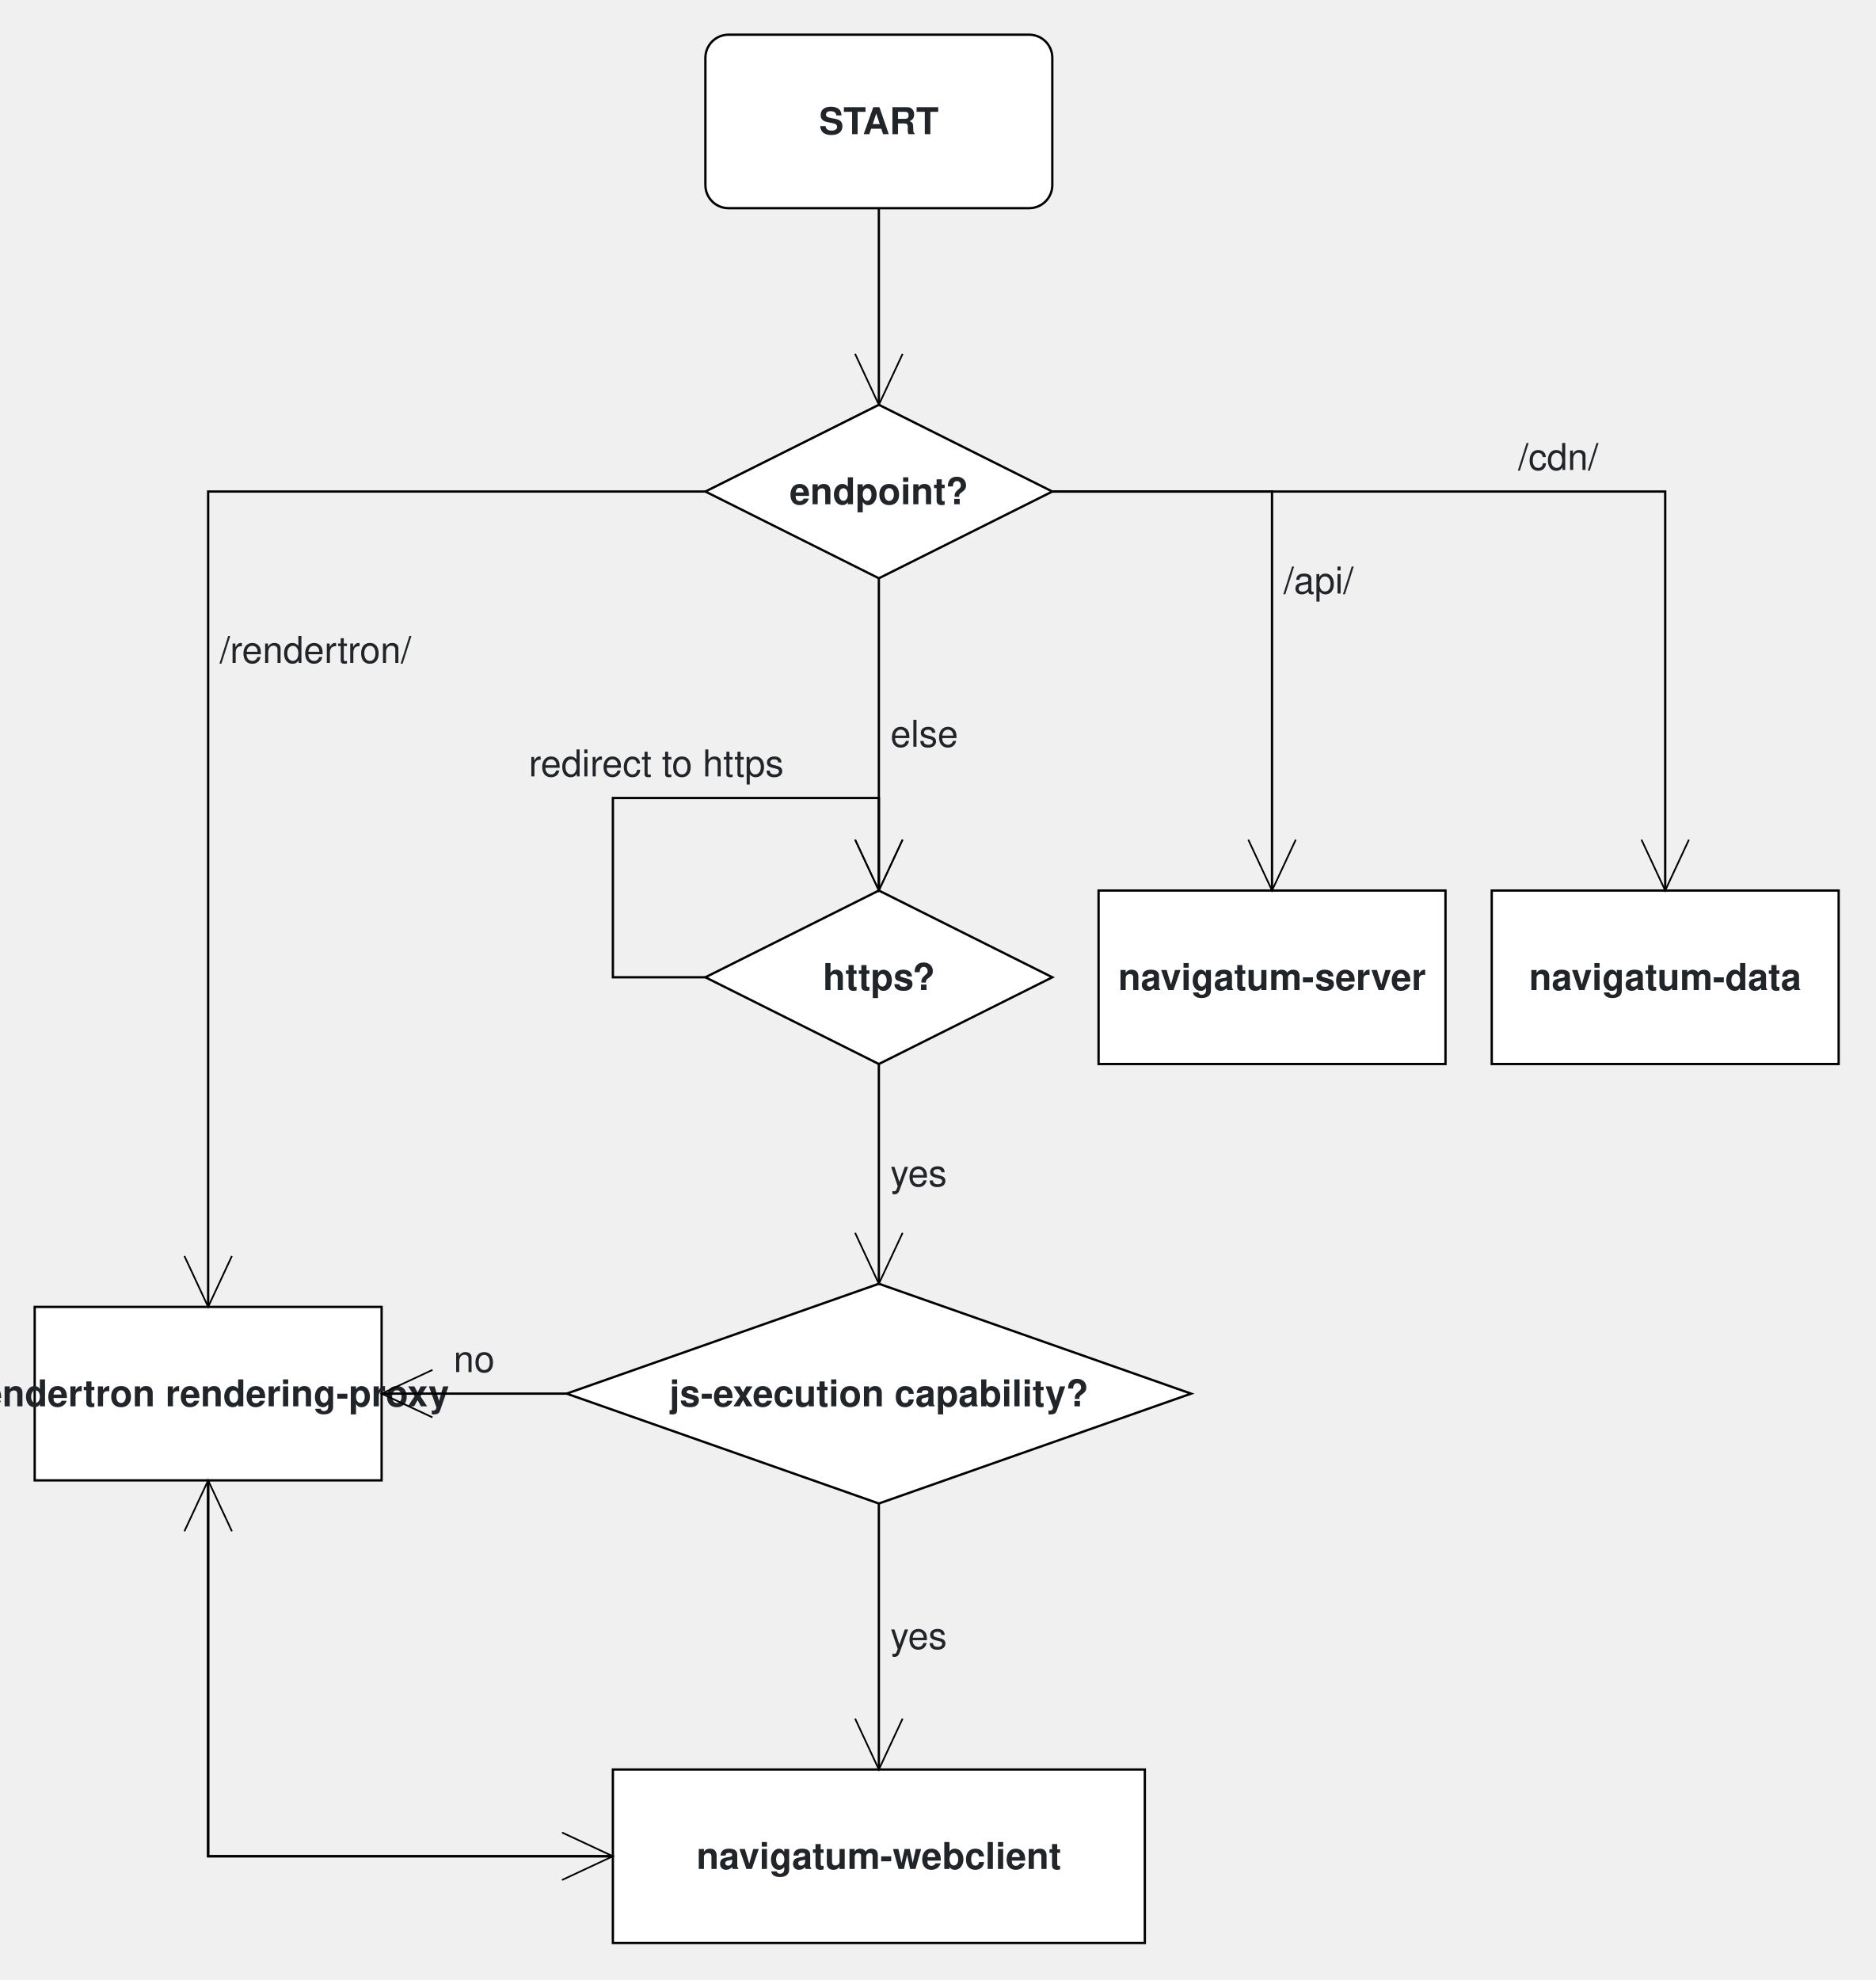
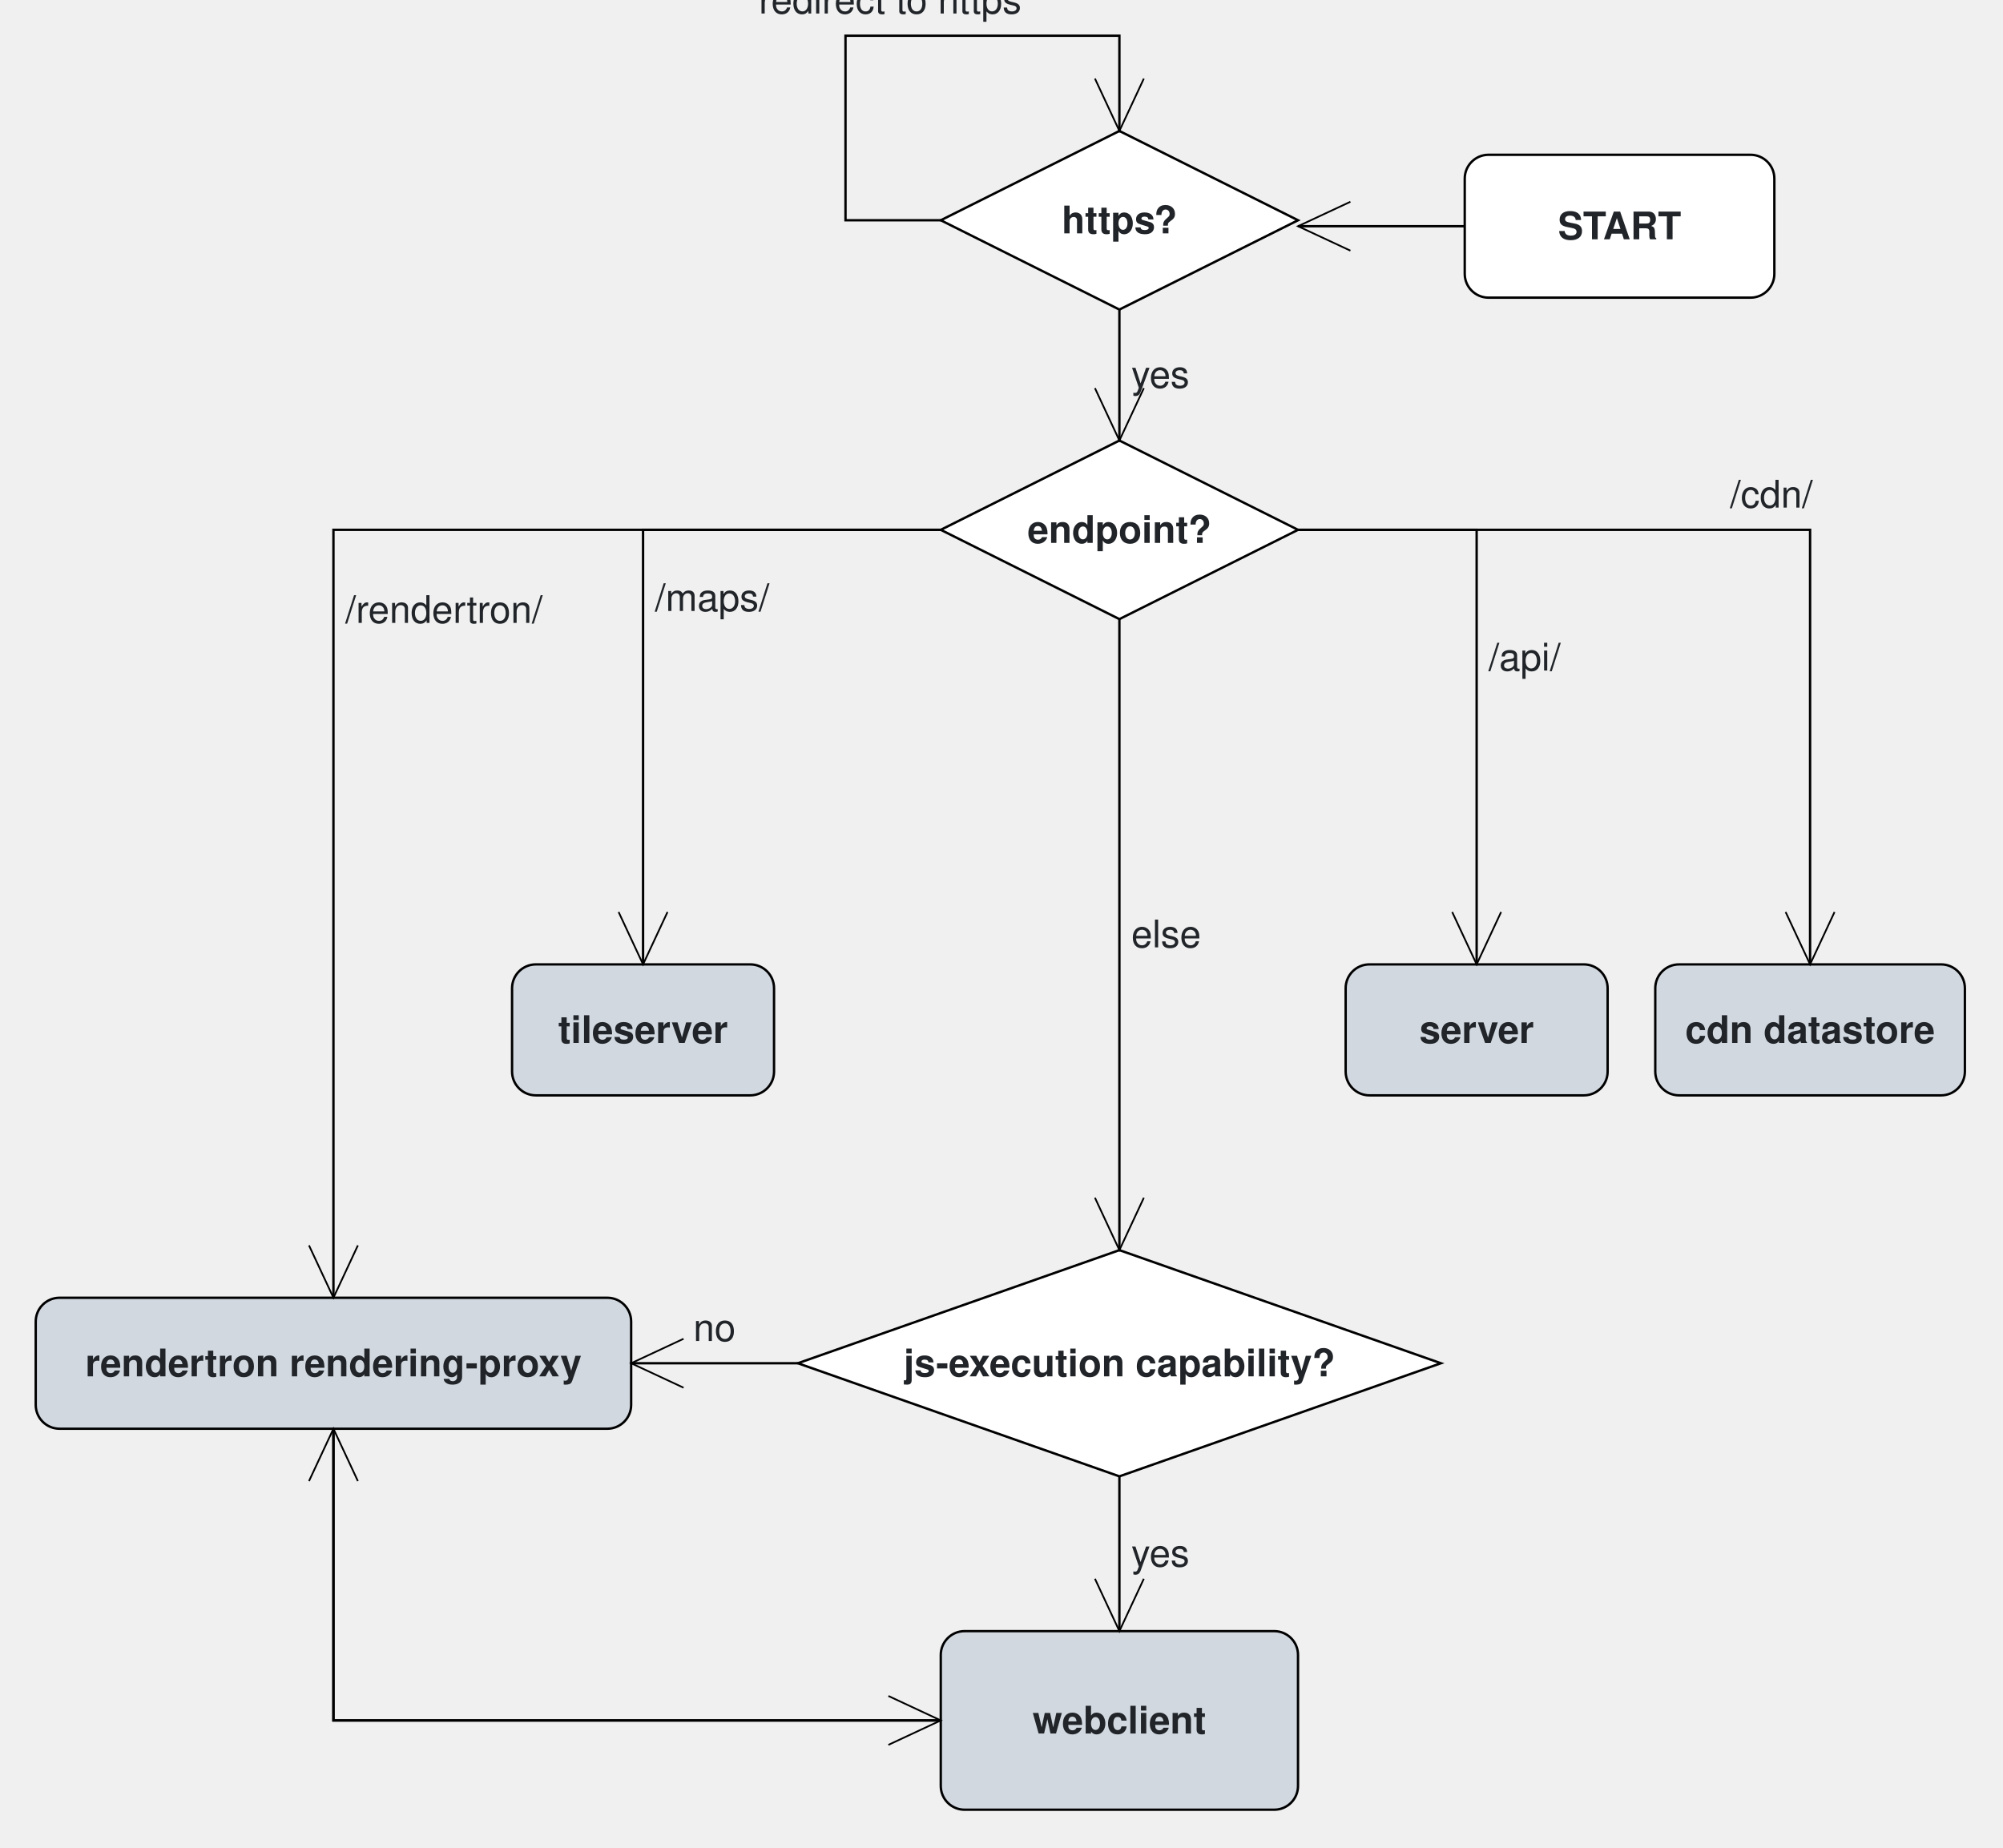
- <svg xmlns="http://www.w3.org/2000/svg" width="811" height="856" fill="#fff">
+ <svg xmlns="http://www.w3.org/2000/svg" width="841" height="776" fill="#ffffff">
  <defs>
-     <style>text{fill:#212529;font-family:Helvetica Neue,Helvetica,Arial,sans-serif;font-size:16px}marker,text{fill-opacity:1}*{overflow:visible}</style>
+     <style>
+   text {
+     fill: #212529;
+     font-family: Helvetica Neue, Helvetica, Arial, sans-serif;
+     font-size: 16px;
+   }
+ 
+   marker, text {
+     fill-opacity: 1;
+   }
+ 
+   * {
+     overflow: visible;
+   }
+ </style>
  </defs>
-   <svg width="150" height="75" x="305" y="15" fill="#fff" class="START">
+   <svg x="615" y="65" width="130" height="60" class="START" fill="#ffffff">
    <g>
-       <rect width="100%" height="100%" stroke="#000" rx="10" ry="10" />
-       <text width="150" height="75" x="75" y="37.5" font-weight="bold" pointer-events="none" text-anchor="middle">
-         <tspan x="75" dy="5.5">START</tspan>
+       <rect rx="10" ry="10" width="100%" height="100%" stroke="black" fill="white" class="sc-iBkjds iopFig" />
+       <text x="65" y="30" text-anchor="middle" width="130" height="60" font-weight="bold" pointer-events="none">
+         <tspan x="65" dy="5.5">START</tspan>
      </text>
    </g>
  </svg>
-   <svg width="150" height="75" x="305" y="175" fill="#fff" class="endpoint?">
+   <svg x="395" y="185" width="150" height="75" class="endpoint?" fill="#ffffff">
    <g>
-       <polyline stroke="#000" points="75 0 150 37.5 75 75 0 37.5 75 0" />
-       <text width="150" height="75" x="75" y="37.5" font-weight="bold" pointer-events="none" text-anchor="middle">
+       <polyline points="75 0, 150 37.5, 75 75, 0 37.5, 75 0" stroke="black" fill="white" class="sc-eCYdqJ jFihFV" />
+       <text x="75" y="37.5" text-anchor="middle" width="150" height="75" font-weight="bold" pointer-events="none">
        <tspan x="75" dy="5.5">endpoint?</tspan>
      </text>
    </g>
  </svg>
-   <svg width="150" height="75" x="305" y="385" fill="#fff" class="https?">
+   <svg x="395" y="55" width="150" height="75" class="https?" fill="#ffffff">
    <g>
-       <polyline stroke="#000" points="75 0 150 37.5 75 75 0 37.5 75 0" />
-       <text width="150" height="75" x="75" y="37.5" font-weight="bold" pointer-events="none" text-anchor="middle">
+       <polyline points="75 0, 150 37.5, 75 75, 0 37.5, 75 0" stroke="black" fill="white" class="sc-eCYdqJ jFihFV" />
+       <text x="75" y="37.5" text-anchor="middle" width="150" height="75" font-weight="bold" pointer-events="none">
        <tspan x="75" dy="5.5">https?</tspan>
      </text>
    </g>
  </svg>
-   <svg width="150" height="75" x="645" y="385" fill="#fff" class="navigatum-data">
+   <svg x="335" y="525" width="270" height="95" class="js-execution capability?" fill="#ffffff">
    <g>
-       <rect width="100%" height="100%" stroke="#000" />
-       <text width="150" height="75" x="75" y="37.5" font-weight="bold" pointer-events="none" text-anchor="middle">
-         <tspan x="75" dy="5.5">navigatum-data</tspan>
-       </text>
-     </g>
-   </svg>
-   <svg width="150" height="75" x="475" y="385" fill="#fff" class="navigatum-server">
-     <g>
-       <rect width="100%" height="100%" stroke="#000" />
-       <text width="150" height="75" x="75" y="37.5" font-weight="bold" pointer-events="none" text-anchor="middle">
-         <tspan x="75" dy="5.5">navigatum-server</tspan>
-       </text>
-     </g>
-   </svg>
-   <svg width="230" height="75" x="265" y="765" fill="#fff" class="navigatum-webclient">
-     <g>
-       <rect width="100%" height="100%" stroke="#000" />
-       <text width="230" height="75" x="115" y="37.5" font-weight="bold" pointer-events="none" text-anchor="middle">
-         <tspan x="115" dy="5.5">navigatum-webclient</tspan>
-       </text>
-     </g>
-   </svg>
-   <svg width="270" height="95" x="245" y="555" fill="#fff" class="js-execution capability?">
-     <g>
-       <polyline stroke="#000" points="135 0 270 47.5 135 95 0 47.5 135 0" />
-       <text width="270" height="95" x="135" y="47.5" font-weight="bold" pointer-events="none" text-anchor="middle">
+       <polyline points="135 0, 270 47.5, 135 95, 0 47.5, 135 0" stroke="black" fill="white" class="sc-eCYdqJ jFihFV" />
+       <text x="135" y="47.5" text-anchor="middle" width="270" height="95" font-weight="bold" pointer-events="none">
        <tspan x="135" dy="5.5">js-execution capability?</tspan>
      </text>
    </g>
  </svg>
-   <svg width="150" height="75" x="15" y="565" fill="#fff" class="rendertron rendering-proxy">
+   <svg x="695" y="405" width="130" height="55" class="cdn datastore" fill="#d1d8e0">
    <g>
-       <rect width="100%" height="100%" stroke="#000" />
-       <text width="150" height="75" x="75" y="37.5" font-weight="bold" pointer-events="none" text-anchor="middle">
-         <tspan x="75" dy="5.5">rendertron rendering-proxy</tspan>
+       <rect rx="10" ry="10" width="100%" height="100%" stroke="black" fill="#d1d8e0" class="sc-iBkjds bSVflY" />
+       <text x="65" y="27.5" text-anchor="middle" width="130" height="55" font-weight="bold" pointer-events="none">
+         <tspan x="65" dy="5.5">cdn datastore</tspan>
      </text>
    </g>
  </svg>
-   <svg width="1" height="85" x="380" y="90" fill="#fff">
+   <svg x="565" y="405" width="110" height="55" class="server" fill="#d1d8e0">
    <g>
-       <marker id="marker-d79d77e2-0556-44c8-9609-fcc80578caf5" markerHeight="30" markerUnits="strokeWidth" markerWidth="22" orient="auto" refX="30" refY="15" viewBox="0 0 30 30">
-         <path fill="none" stroke="#000" d="M0,29 L30,15 L0,1" />
-       </marker>
-       <polyline fill="none" stroke="#000" stroke-width="1" marker-end="url(#marker-d79d77e2-0556-44c8-9609-fcc80578caf5)" points="0 0 0 85" />
+       <rect rx="10" ry="10" width="100%" height="100%" stroke="black" fill="#d1d8e0" class="sc-iBkjds bSVflY" />
+       <text x="55" y="27.5" text-anchor="middle" width="110" height="55" font-weight="bold" pointer-events="none">
+         <tspan x="55" dy="5.5">server</tspan>
+       </text>
    </g>
  </svg>
-   <svg width="95" height="172.5" x="455" y="212.5" fill="#fff" class="/api/">
+   <svg x="395" y="685" width="150" height="75" class="webclient" fill="#d1d8e0">
    <g>
-       <marker id="marker-e9214c5a-d70d-4326-85b1-ce38eb3081c9" markerHeight="30" markerUnits="strokeWidth" markerWidth="22" orient="auto" refX="30" refY="15" viewBox="0 0 30 30">
-         <path fill="none" stroke="#000" d="M0,29 L30,15 L0,1" />
-       </marker>
-       <polyline fill="none" stroke="#000" stroke-width="1" marker-end="url(#marker-e9214c5a-d70d-4326-85b1-ce38eb3081c9)" points="0 0 95 0 95 172.5" />
-       <text x="95" y="38.75" dominant-baseline="middle" dx="5" pointer-events="none" text-anchor="start">/api/</text>
+       <rect rx="10" ry="10" width="100%" height="100%" stroke="black" fill="#d1d8e0" class="sc-iBkjds bSVflY" />
+       <text x="75" y="37.5" text-anchor="middle" width="150" height="75" font-weight="bold" pointer-events="none">
+         <tspan x="75" dy="5.5">webclient</tspan>
+       </text>
    </g>
  </svg>
-   <svg width="265" height="172.5" x="455" y="212.5" fill="#fff" class="/cdn/">
+   <svg x="215" y="405" width="110" height="55" class="tileserver" fill="#d1d8e0">
    <g>
-       <marker id="marker-a68ed210-c6e2-4a61-b998-ad83bf34d236" markerHeight="30" markerUnits="strokeWidth" markerWidth="22" orient="auto" refX="30" refY="15" viewBox="0 0 30 30">
-         <path fill="none" stroke="#000" d="M0,29 L30,15 L0,1" />
-       </marker>
-       <polyline fill="none" stroke="#000" stroke-width="1" marker-end="url(#marker-a68ed210-c6e2-4a61-b998-ad83bf34d236)" points="0 0 265 0 265 172.5" />
-       <text x="218.75" y="0" dominant-baseline="text-after-edge" dy="-5" pointer-events="none" text-anchor="middle">/cdn/</text>
+       <rect rx="10" ry="10" width="100%" height="100%" stroke="black" fill="#d1d8e0" class="sc-iBkjds bSVflY" />
+       <text x="55" y="27.5" text-anchor="middle" width="110" height="55" font-weight="bold" pointer-events="none">
+         <tspan x="55" dy="5.5">tileserver</tspan>
+       </text>
    </g>
  </svg>
-   <svg width="1" height="135" x="380" y="250" fill="#fff" class="else">
+   <svg x="15" y="545" width="250" height="55" class="rendertron rendering-proxy" fill="#d1d8e0">
    <g>
-       <marker id="marker-07e0ec8d-4028-4563-8874-bac24f5d9bcd" markerHeight="30" markerUnits="strokeWidth" markerWidth="22" orient="auto" refX="30" refY="15" viewBox="0 0 30 30">
-         <path fill="none" stroke="#000" d="M0,29 L30,15 L0,1" />
-       </marker>
-       <polyline fill="none" stroke="#000" stroke-width="1" marker-end="url(#marker-07e0ec8d-4028-4563-8874-bac24f5d9bcd)" points="0 0 0 135" />
-       <text x="0" y="67.5" dominant-baseline="middle" dx="5" pointer-events="none" text-anchor="start">else</text>
+       <rect rx="10" ry="10" width="100%" height="100%" stroke="black" fill="#d1d8e0" class="sc-iBkjds bSVflY" />
+       <text x="125" y="27.5" text-anchor="middle" width="250" height="55" font-weight="bold" pointer-events="none">
+         <tspan x="125" dy="5.5">rendertron rendering-proxy</tspan>
+       </text>
    </g>
  </svg>
-   <svg width="1" height="95" x="380" y="460" fill="#fff" class="yes">
+   <svg x="545" y="95" width="70" height="1" class="" fill="#ffffff">
    <g>
-       <marker id="marker-3f5755ee-7a29-437d-8b9c-edd8b29ede96" markerHeight="30" markerUnits="strokeWidth" markerWidth="22" orient="auto" refX="30" refY="15" viewBox="0 0 30 30">
-         <path fill="none" stroke="#000" d="M0,29 L30,15 L0,1" />
+       <marker id="marker-d79d77e2-0556-44c8-9609-fcc80578caf5" viewBox="0 0 30 30" markerWidth="22" markerHeight="30" refX="30" refY="15" orient="auto" markerUnits="strokeWidth">
+         <path d="M0,29 L30,15 L0,1" stroke="black" fill="none" class="sc-jSMfEi gYwSfK" />
      </marker>
-       <polyline fill="none" stroke="#000" stroke-width="1" marker-end="url(#marker-3f5755ee-7a29-437d-8b9c-edd8b29ede96)" points="0 0 0 95" />
-       <text x="0" y="47.5" dominant-baseline="middle" dx="5" pointer-events="none" text-anchor="start">yes</text>
+       <polyline points="70 0,0 0" stroke-width="1" marker-end="url(#marker-d79d77e2-0556-44c8-9609-fcc80578caf5)" stroke="black" fill="none" class="sc-eCYdqJ jAZyLs" />
+       <text x="35" y="0" dy="-5" dominant-baseline="text-after-edge" text-anchor="middle" pointer-events="none" />
    </g>
  </svg>
-   <svg width="1" height="115" x="380" y="650" fill="#fff" class="yes">
+   <svg x="545" y="222.5" width="75" height="182.5" class="/api/" fill="#ffffff">
    <g>
-       <marker id="marker-93ac7953-ac74-4d3c-840f-a020f7c3258c" markerHeight="30" markerUnits="strokeWidth" markerWidth="22" orient="auto" refX="30" refY="15" viewBox="0 0 30 30">
-         <path fill="none" stroke="#000" d="M0,29 L30,15 L0,1" />
+       <marker id="marker-e9214c5a-d70d-4326-85b1-ce38eb3081c9" viewBox="0 0 30 30" markerWidth="22" markerHeight="30" refX="30" refY="15" orient="auto" markerUnits="strokeWidth">
+         <path d="M0,29 L30,15 L0,1" stroke="black" fill="none" class="sc-jSMfEi gYwSfK" />
      </marker>
-       <polyline fill="none" stroke="#000" stroke-width="1" marker-end="url(#marker-93ac7953-ac74-4d3c-840f-a020f7c3258c)" points="0 0 0 115" />
-       <text x="0" y="57.5" dominant-baseline="middle" dx="5" pointer-events="none" text-anchor="start">yes</text>
+       <polyline points="0 0,75 0,75 182.5" stroke-width="1" marker-end="url(#marker-e9214c5a-d70d-4326-85b1-ce38eb3081c9)" stroke="black" fill="none" class="sc-eCYdqJ jAZyLs" />
+       <text x="75" y="53.75" dx="5" dominant-baseline="middle" text-anchor="start" pointer-events="none">/api/</text>
    </g>
  </svg>
-   <svg width="175" height="162.5" x="90" y="640" fill="#fff">
+   <svg x="545" y="222.5" width="215" height="182.5" class="/cdn/" fill="#ffffff">
    <g>
-       <marker id="marker-0758b4bc-0822-4b77-809f-c2e4d3737f5a" markerHeight="30" markerUnits="strokeWidth" markerWidth="22" orient="auto" refX="30" refY="15" viewBox="0 0 30 30">
-         <path fill="none" stroke="#000" d="M0,29 L30,15 L0,1" />
+       <marker id="marker-a68ed210-c6e2-4a61-b998-ad83bf34d236" viewBox="0 0 30 30" markerWidth="22" markerHeight="30" refX="30" refY="15" orient="auto" markerUnits="strokeWidth">
+         <path d="M0,29 L30,15 L0,1" stroke="black" fill="none" class="sc-jSMfEi gYwSfK" />
      </marker>
-       <polyline fill="none" stroke="#000" stroke-width="1" marker-end="url(#marker-0758b4bc-0822-4b77-809f-c2e4d3737f5a)" points="175 162.5 0 162.5 0 0" />
+       <polyline points="0 0,215 0,215 182.5" stroke-width="1" marker-end="url(#marker-a68ed210-c6e2-4a61-b998-ad83bf34d236)" stroke="black" fill="none" class="sc-eCYdqJ jAZyLs" />
+       <text x="198.75" y="0" dy="-5" dominant-baseline="text-after-edge" text-anchor="middle" pointer-events="none">/cdn/</text>
    </g>
  </svg>
-   <svg width="215" height="352.5" x="90" y="212.5" fill="#fff" class="/rendertron/">
+   <svg x="470" y="260" width="1" height="265" class="else" fill="#ffffff">
    <g>
-       <marker id="marker-ae2aef6b-6867-485d-85fb-060a5e160444" markerHeight="30" markerUnits="strokeWidth" markerWidth="22" orient="auto" refX="30" refY="15" viewBox="0 0 30 30">
-         <path fill="none" stroke="#000" d="M0,29 L30,15 L0,1" />
+       <marker id="marker-07e0ec8d-4028-4563-8874-bac24f5d9bcd" viewBox="0 0 30 30" markerWidth="22" markerHeight="30" refX="30" refY="15" orient="auto" markerUnits="strokeWidth">
+         <path d="M0,29 L30,15 L0,1" stroke="black" fill="none" class="sc-jSMfEi gYwSfK" />
      </marker>
-       <polyline fill="none" stroke="#000" stroke-width="1" marker-end="url(#marker-ae2aef6b-6867-485d-85fb-060a5e160444)" points="215 0 0 0 0 352.5" />
-       <text x="0" y="68.75" dominant-baseline="middle" dx="5" pointer-events="none" text-anchor="start">/rendertron/</text>
+       <polyline points="0 0,0 265" stroke-width="1" marker-end="url(#marker-07e0ec8d-4028-4563-8874-bac24f5d9bcd)" stroke="black" fill="none" class="sc-eCYdqJ jAZyLs" />
+       <text x="0" y="132.5" dx="5" dominant-baseline="middle" text-anchor="start" pointer-events="none">else</text>
    </g>
  </svg>
-   <svg width="115" height="77.5" x="265" y="345" fill="#fff" class="redirect to https">
+   <svg x="470" y="130" width="1" height="55" class="yes" fill="#ffffff">
    <g>
-       <marker id="marker-f8237def-cca1-4142-8df2-d355fe815fa4" markerHeight="30" markerUnits="strokeWidth" markerWidth="22" orient="auto" refX="30" refY="15" viewBox="0 0 30 30">
-         <path fill="none" stroke="#000" d="M0,29 L30,15 L0,1" />
+       <marker id="marker-3f5755ee-7a29-437d-8b9c-edd8b29ede96" viewBox="0 0 30 30" markerWidth="22" markerHeight="30" refX="30" refY="15" orient="auto" markerUnits="strokeWidth">
+         <path d="M0,29 L30,15 L0,1" stroke="black" fill="none" class="sc-jSMfEi gYwSfK" />
      </marker>
-       <polyline fill="none" stroke="#000" stroke-width="1" marker-end="url(#marker-f8237def-cca1-4142-8df2-d355fe815fa4)" points="40 77.5 0 77.5 0 0 115 0 115 40" />
-       <text x="18.75" y="0" dominant-baseline="text-after-edge" dy="-5" pointer-events="none" text-anchor="middle">redirect to https</text>
+       <polyline points="0 0,0 55" stroke-width="1" marker-end="url(#marker-3f5755ee-7a29-437d-8b9c-edd8b29ede96)" stroke="black" fill="none" class="sc-eCYdqJ jAZyLs" />
+       <text x="0" y="27.5" dx="5" dominant-baseline="middle" text-anchor="start" pointer-events="none">yes</text>
    </g>
  </svg>
-   <svg width="175" height="162.5" x="90" y="640" fill="#fff">
+   <svg x="470" y="620" width="1" height="65" class="yes" fill="#ffffff">
    <g>
-       <marker id="marker-253de17d-9c84-42ca-ab26-99a9c1c8842f" markerHeight="30" markerUnits="strokeWidth" markerWidth="22" orient="auto" refX="30" refY="15" viewBox="0 0 30 30">
-         <path fill="none" stroke="#000" d="M0,29 L30,15 L0,1" />
+       <marker id="marker-93ac7953-ac74-4d3c-840f-a020f7c3258c" viewBox="0 0 30 30" markerWidth="22" markerHeight="30" refX="30" refY="15" orient="auto" markerUnits="strokeWidth">
+         <path d="M0,29 L30,15 L0,1" stroke="black" fill="none" class="sc-jSMfEi gYwSfK" />
      </marker>
-       <polyline fill="none" stroke="#000" stroke-width="1" marker-end="url(#marker-253de17d-9c84-42ca-ab26-99a9c1c8842f)" points="0 0 0 162.5 175 162.5" />
+       <polyline points="0 0,0 65" stroke-width="1" marker-end="url(#marker-93ac7953-ac74-4d3c-840f-a020f7c3258c)" stroke="black" fill="none" class="sc-eCYdqJ jAZyLs" />
+       <text x="0" y="32.5" dx="5" dominant-baseline="middle" text-anchor="start" pointer-events="none">yes</text>
    </g>
  </svg>
-   <svg width="80" height="1" x="165" y="602.5" fill="#fff" class="no">
+   <svg x="140" y="600" width="255" height="122.5" class="" fill="#ffffff">
    <g>
-       <marker id="marker-655d6343-25aa-4c54-a4f6-b962ab4bf8ec" markerHeight="30" markerUnits="strokeWidth" markerWidth="22" orient="auto" refX="30" refY="15" viewBox="0 0 30 30">
-         <path fill="none" stroke="#000" d="M0,29 L30,15 L0,1" />
+       <marker id="marker-0758b4bc-0822-4b77-809f-c2e4d3737f5a" viewBox="0 0 30 30" markerWidth="22" markerHeight="30" refX="30" refY="15" orient="auto" markerUnits="strokeWidth">
+         <path d="M0,29 L30,15 L0,1" stroke="black" fill="none" class="sc-jSMfEi gYwSfK" />
      </marker>
-       <polyline fill="none" stroke="#000" stroke-width="1" marker-end="url(#marker-655d6343-25aa-4c54-a4f6-b962ab4bf8ec)" points="80 0 0 0" />
-       <text x="40" y="0" dominant-baseline="text-after-edge" dy="-5" pointer-events="none" text-anchor="middle">no</text>
+       <polyline points="255 122.5,0 122.5,0 0" stroke-width="1" marker-end="url(#marker-0758b4bc-0822-4b77-809f-c2e4d3737f5a)" stroke="black" fill="none" class="sc-eCYdqJ jAZyLs" />
+       <text x="66.25" y="122.5" dy="-5" dominant-baseline="text-after-edge" text-anchor="middle" pointer-events="none" />
+     </g>
+   </svg>
+   <svg x="140" y="222.5" width="255" height="322.5" class="/rendertron/" fill="#ffffff">
+     <g>
+       <marker id="marker-ae2aef6b-6867-485d-85fb-060a5e160444" viewBox="0 0 30 30" markerWidth="22" markerHeight="30" refX="30" refY="15" orient="auto" markerUnits="strokeWidth">
+         <path d="M0,29 L30,15 L0,1" stroke="black" fill="none" class="sc-jSMfEi gYwSfK" />
+       </marker>
+       <polyline points="255 0,0 0,0 322.5" stroke-width="1" marker-end="url(#marker-ae2aef6b-6867-485d-85fb-060a5e160444)" stroke="black" fill="none" class="sc-eCYdqJ jAZyLs" />
+       <text x="0" y="33.75" dx="5" dominant-baseline="middle" text-anchor="start" pointer-events="none">/rendertron/</text>
+     </g>
+   </svg>
+   <svg x="355" y="15" width="115" height="77.5" class="redirect to https" fill="#ffffff">
+     <g>
+       <marker id="marker-f8237def-cca1-4142-8df2-d355fe815fa4" viewBox="0 0 30 30" markerWidth="22" markerHeight="30" refX="30" refY="15" orient="auto" markerUnits="strokeWidth">
+         <path d="M0,29 L30,15 L0,1" stroke="black" fill="none" class="sc-jSMfEi gYwSfK" />
+       </marker>
+       <polyline points="40 77.5,0 77.5,0 0,115 0,115 40" stroke-width="1" marker-end="url(#marker-f8237def-cca1-4142-8df2-d355fe815fa4)" stroke="black" fill="none" class="sc-eCYdqJ jAZyLs" />
+       <text x="18.75" y="0" dy="-5" dominant-baseline="text-after-edge" text-anchor="middle" pointer-events="none">redirect to https</text>
+     </g>
+   </svg>
+   <svg x="265" y="572.5" width="70" height="1" class="no" fill="#ffffff">
+     <g>
+       <marker id="marker-655d6343-25aa-4c54-a4f6-b962ab4bf8ec" viewBox="0 0 30 30" markerWidth="22" markerHeight="30" refX="30" refY="15" orient="auto" markerUnits="strokeWidth">
+         <path d="M0,29 L30,15 L0,1" stroke="black" fill="none" class="sc-jSMfEi gYwSfK" />
+       </marker>
+       <polyline points="70 0,0 0" stroke-width="1" marker-end="url(#marker-655d6343-25aa-4c54-a4f6-b962ab4bf8ec)" stroke="black" fill="none" class="sc-eCYdqJ jAZyLs" />
+       <text x="35" y="0" dy="-5" dominant-baseline="text-after-edge" text-anchor="middle" pointer-events="none">no</text>
+     </g>
+   </svg>
+   <svg x="270" y="222.5" width="125" height="182.5" class="/maps/" fill="#ffffff">
+     <g>
+       <marker id="marker-c280e8e2-d5ca-4c04-94bc-a040c8eb4d93" viewBox="0 0 30 30" markerWidth="22" markerHeight="30" refX="30" refY="15" orient="auto" markerUnits="strokeWidth">
+         <path d="M0,29 L30,15 L0,1" stroke="black" fill="none" class="sc-jSMfEi gYwSfK" />
+       </marker>
+       <polyline points="125 0,0 0,0 182.5" stroke-width="1" marker-end="url(#marker-c280e8e2-d5ca-4c04-94bc-a040c8eb4d93)" stroke="black" fill="none" class="sc-eCYdqJ jAZyLs" />
+       <text x="0" y="28.75" dx="5" dominant-baseline="middle" text-anchor="start" pointer-events="none">/maps/</text>
+     </g>
+   </svg>
+   <svg x="140" y="600" width="255" height="122.5" class="" fill="#ffffff">
+     <g>
+       <marker id="marker-c9861868-9906-408f-9aa3-867e051d32c7" viewBox="0 0 30 30" markerWidth="22" markerHeight="30" refX="30" refY="15" orient="auto" markerUnits="strokeWidth">
+         <path d="M0,29 L30,15 L0,1" stroke="black" fill="none" class="sc-jSMfEi gYwSfK" />
+       </marker>
+       <polyline points="0 0,0 122.5,255 122.5" stroke-width="1" marker-end="url(#marker-c9861868-9906-408f-9aa3-867e051d32c7)" stroke="black" fill="none" class="sc-eCYdqJ jAZyLs" />
+       <text x="66.25" y="122.5" dy="-5" dominant-baseline="text-after-edge" text-anchor="middle" pointer-events="none" />
    </g>
  </svg>
</svg>
